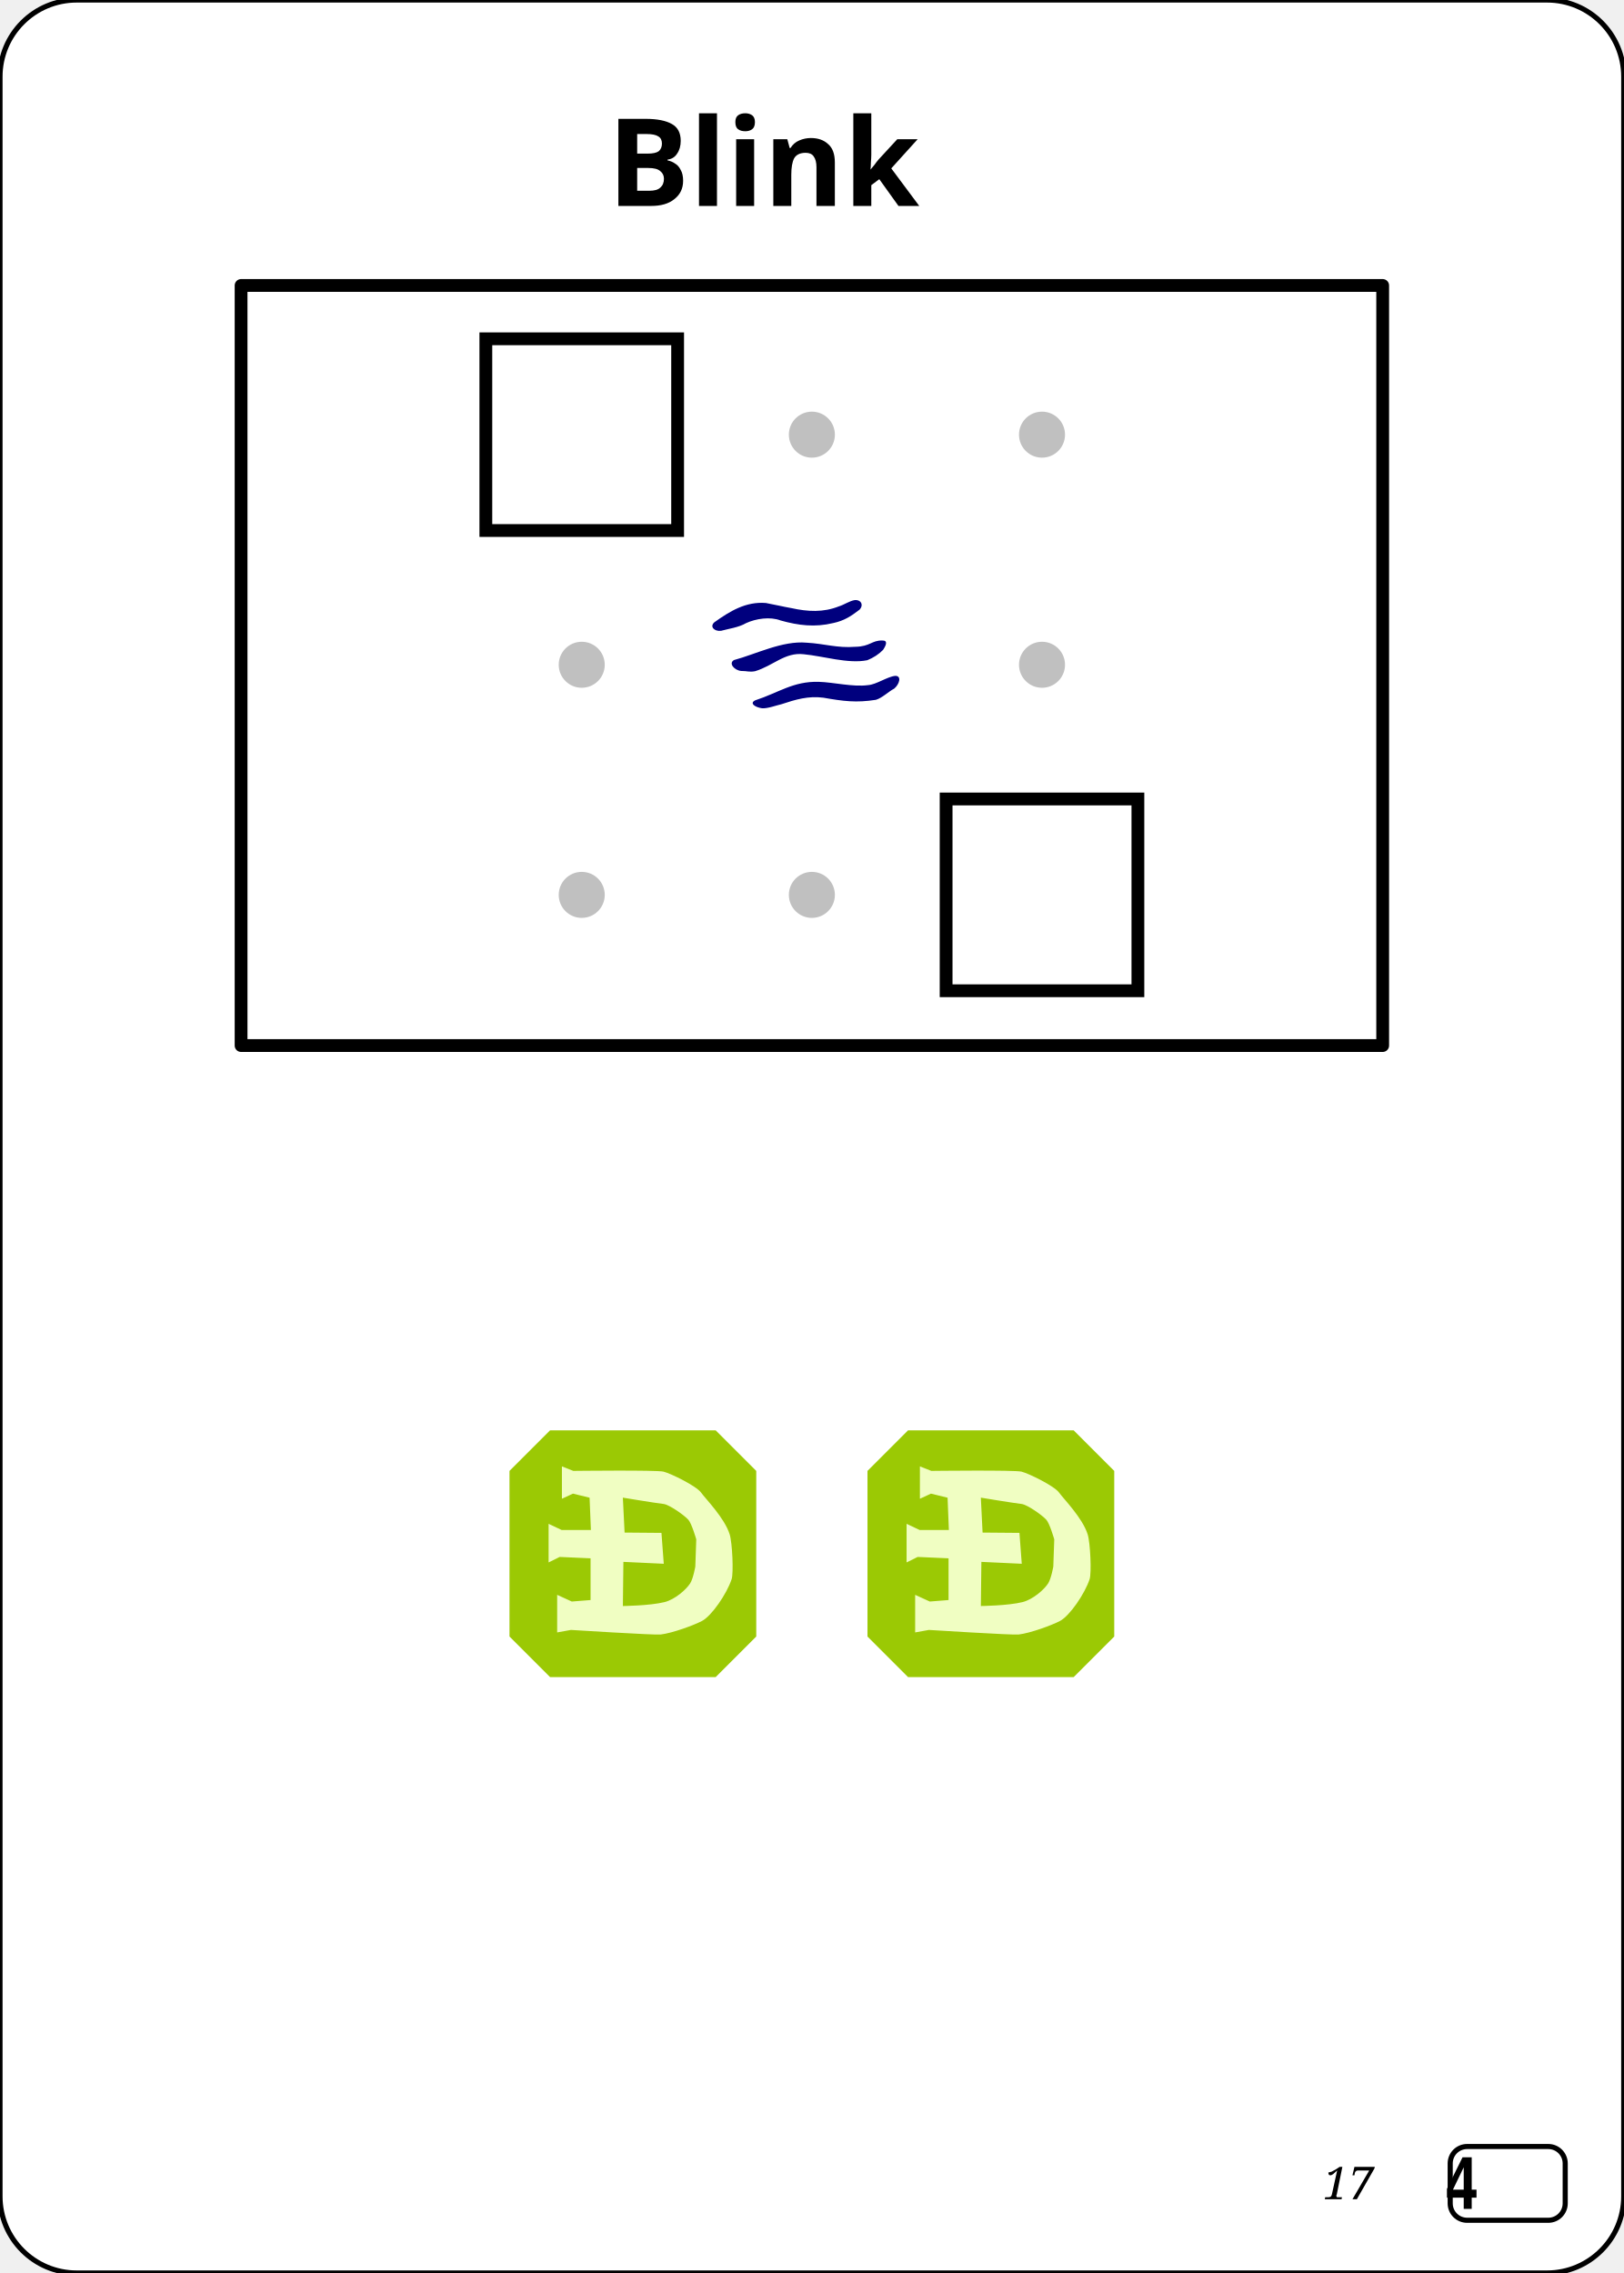
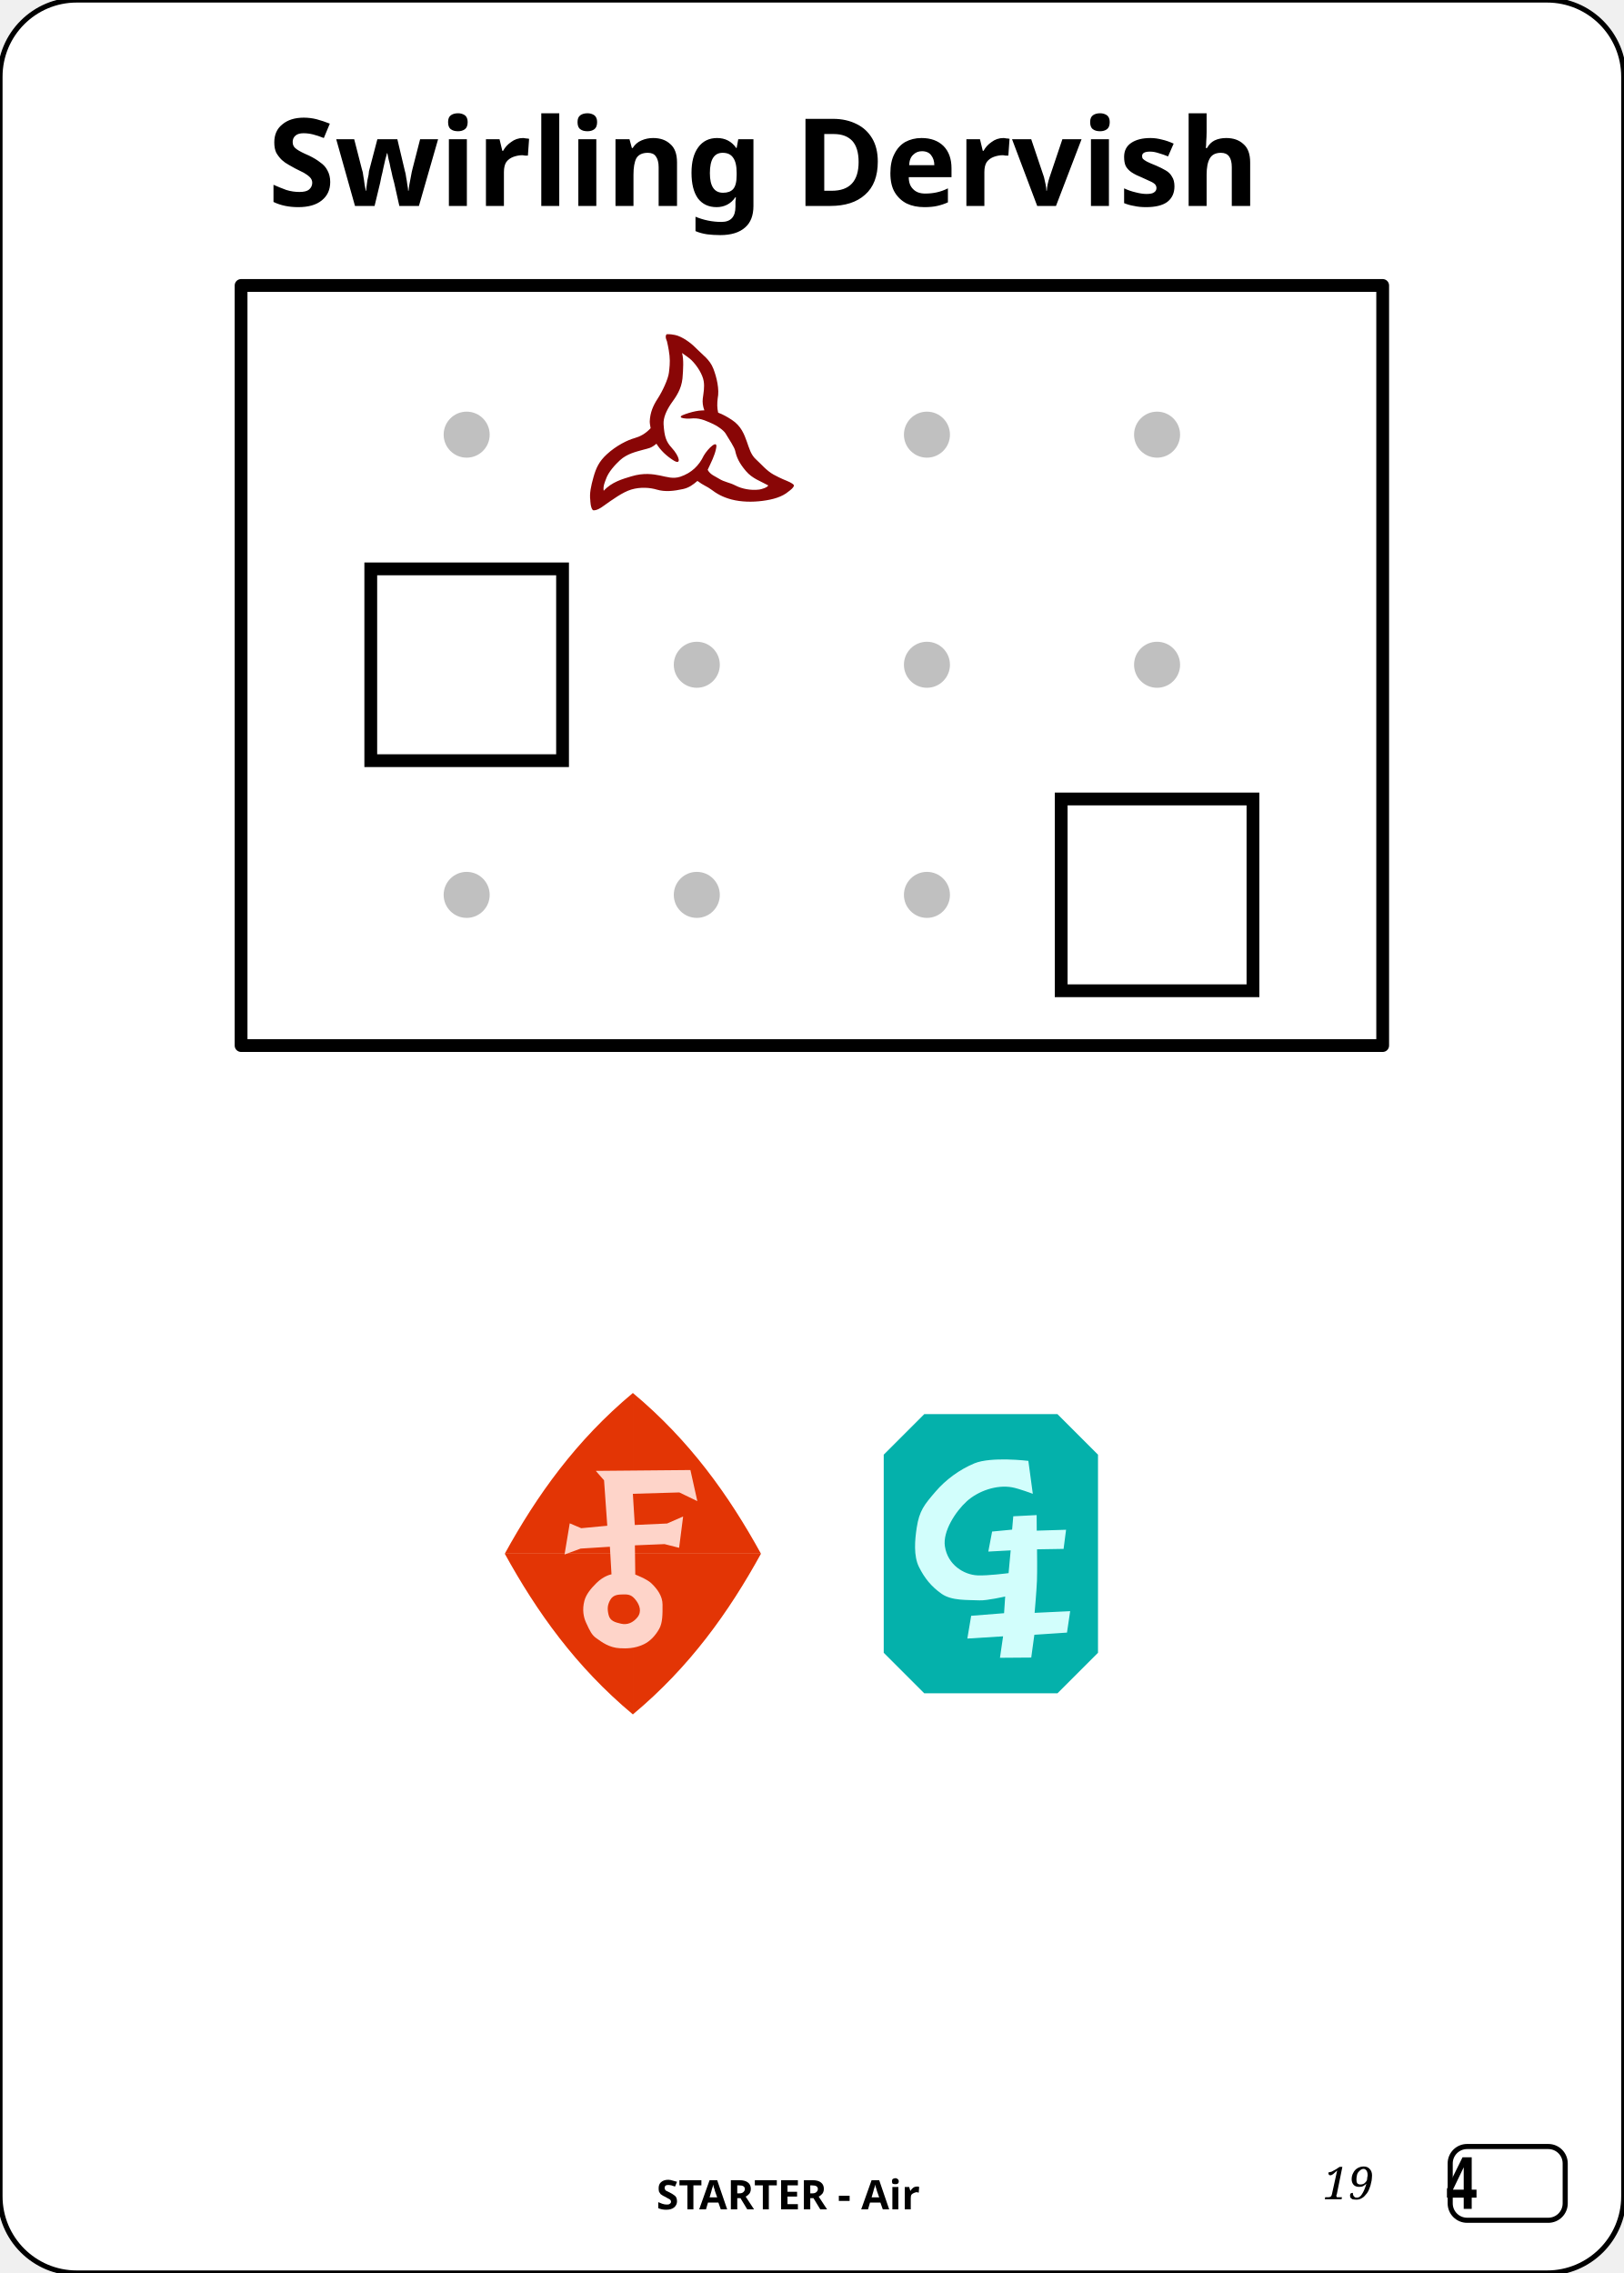
<svg xmlns="http://www.w3.org/2000/svg" xmlns:xlink="http://www.w3.org/1999/xlink" version="1.1" id="svg_root" width="63.5mm" height="88.9mm" viewBox="0 0 63.5 88.9">
  <defs />
  <g id="card00">
-     <rect id="rect1026" x="0" y="0" width="63.5" height="88.9" rx="3" ry="3" style="fill:#ffffff;stroke:none;stroke-width:0" />
+     <rect id="rect1019" x="0" y="0" width="63.5" height="88.9" rx="3" ry="3" style="fill:#ffffff;stroke:none;stroke-width:0" />
    <g id="masters" style="display:none">
      <path style="color:#000000;font-style:normal;font-variant:normal;font-weight:normal;font-stretch:normal;font-size:medium;line-height:normal;font-family:sans-serif;text-indent:0;text-align:start;text-decoration:none;text-decoration-line:none;text-decoration-style:solid;text-decoration-color:#000000;letter-spacing:normal;word-spacing:normal;text-transform:none;writing-mode:lr-tb;direction:ltr;baseline-shift:baseline;text-anchor:start;white-space:normal;clip-rule:nonzero;display:inline;overflow:visible;visibility:visible;opacity:1;isolation:auto;mix-blend-mode:normal;color-interpolation:sRGB;color-interpolation-filters:linearRGB;solid-color:#000000;solid-opacity:1;fill:#303030;fill-opacity:1;fill-rule:evenodd;stroke:none;stroke-width:0.584;stroke-linecap:round;stroke-linejoin:miter;stroke-miterlimit:4;stroke-dasharray:none;stroke-dashoffset:0;stroke-opacity:1;filter:url(#filter9446);color-rendering:auto;image-rendering:auto;shape-rendering:auto;text-rendering:auto;enable-background:accumulate" d="M 4.402,0.447 C 4.111,0.343 3.871,0.322 3.613,0.359 3.161,0.425 2.532,0.561 2.029,0.788 1.486,1.033 1.36,1.219 0.914,1.466 0.499,1.696 0.079,1.855 -0.251,2.205 c -0.165,0.174 -0.02,0.308 0.079,0.277 C 0.371,2.31 0.629,2.096 0.959,1.898 1.262,1.716 1.16,1.918 1.712,1.553 2.196,1.233 2.291,1.181 2.544,1.132 2.684,1.073 2.829,1.013 3.001,0.959 3.403,0.856 3.455,0.885 3.956,0.925 4.367,0.957 4.791,1.108 4.974,1.281 5.181,1.476 5.617,1.509 6.016,2.304 6.18,2.631 6.23,2.968 6.197,3.302 6.233,3.56 6.39,3.657 6.195,4.437 6.051,4.925 5.647,5.383 5.128,5.596 4.521,5.846 3.822,5.889 3.22,5.746 2.641,5.609 2.012,5.118 1.891,4.595 1.773,4.084 1.681,3.64 1.659,3.235 1.706,2.734 2.227,2.744 2.685,2.398 2.999,2.272 3.222,2.063 3.653,2.063 4.022,2.114 4.417,2.334 4.56,2.575 4.867,2.866 5.007,3.242 4.911,3.721 4.926,3.962 4.487,4.365 4.234,4.409 3.917,4.464 3.52,4.218 3.323,4.126 3.136,4.073 3.148,4 3.226,3.728 3.319,3.595 3.496,3.512 3.603,3.446 3.732,3.365 3.742,3.202 3.706,3.071 3.627,2.961 3.55,2.885 3.36,2.943 3.23,2.983 2.99,3.007 2.934,3.059 2.843,3.141 2.594,3.275 2.525,3.37 2.46,3.59 2.593,3.832 2.617,4.021 2.649,4.245 2.779,4.503 3.053,4.631 3.466,4.823 3.978,4.92 4.296,4.905 4.684,4.864 5.446,4.541 5.453,3.775 5.433,3.414 5.228,2.69 4.95,2.214 4.667,1.73 4.267,1.524 3.699,1.527 3.41,1.552 2.991,1.586 2.382,1.934 1.679,2.197 1.57,2.307 1.085,2.835 0.769,3.179 1.045,3.807 1.045,3.807 1.268,4.278 1.16,4.334 1.382,4.882 1.671,5.598 2.317,6.133 3.06,6.292 3.661,6.42 5.078,6.187 5.385,6.117 6.257,5.918 6.545,5.537 6.8,4.543 6.969,3.882 6.84,3.31 6.81,3.081 6.772,2.791 6.664,2.31 6.578,2.095 6.381,1.649 5.742,1.208 5.227,0.767 4.747,0.367 4.855,0.609 4.402,0.447 Z" id="element-air" />
      <path id="element-earth" style="color:#000000;font-style:normal;font-variant:normal;font-weight:normal;font-stretch:normal;font-size:medium;line-height:normal;font-family:sans-serif;text-indent:0;text-align:start;text-decoration:none;text-decoration-line:none;text-decoration-style:solid;text-decoration-color:#000000;letter-spacing:normal;word-spacing:normal;text-transform:none;writing-mode:lr-tb;direction:ltr;baseline-shift:baseline;text-anchor:start;white-space:normal;clip-rule:nonzero;display:inline;overflow:visible;visibility:visible;opacity:1;isolation:auto;mix-blend-mode:normal;color-interpolation:sRGB;color-interpolation-filters:linearRGB;solid-color:#000000;solid-opacity:1;fill:#004c00;fill-opacity:1;fill-rule:nonzero;stroke:none;stroke-width:0.584;stroke-linecap:round;stroke-linejoin:round;stroke-miterlimit:4;stroke-dasharray:none;stroke-dashoffset:0;stroke-opacity:1;color-rendering:auto;image-rendering:auto;shape-rendering:auto;text-rendering:auto;enable-background:accumulate" d="m 4.427,0.693 c -0.068,0.003 -0.132,0.027 -0.183,0.069 C 3.918,1.026 3.661,1.451 3.393,1.854 3.127,2.256 2.62,2.918 2.549,3.018 1.833,3.768 1.553,4.485 0.701,5.328 0.438,5.613 0.982,5.645 1.246,5.36 2.091,4.446 2.306,4.142 2.965,3.461 2.975,3.45 3.316,3.09 3.454,2.903 3.576,2.732 3.607,2.539 3.864,2.151 4.039,1.888 4.242,1.564 4.403,1.484 4.611,1.699 4.936,1.99 5.227,2.6 5.472,2.925 5.908,3.411 5.98,3.512 6.203,3.833 6.694,4.418 6.74,4.502 6.922,4.838 7,4.355 6.876,3.952 6.78,3.775 6.711,3.527 6.486,3.204 6.262,2.882 5.978,2.633 5.92,2.535 L 5.687,2.168 C 5.486,1.719 5.143,1.551 4.704,0.834 4.647,0.742 4.54,0.688 4.427,0.693 Z M 1.631,1.538 C 1.532,1.54 1.066,1.95 1.011,2.027 0.701,2.463 0.497,2.709 0.155,3.187 -0.069,3.501 0.347,3.572 0.571,3.259 0.832,2.894 1.435,2.252 1.626,2.189 c 0,0 0.628,0.453 0.836,0.565 C 2.813,2.944 3.217,2.746 2.864,2.56 2.911,2.585 2.559,2.323 2.418,2.151 2.219,1.919 1.873,1.623 1.631,1.538 Z m 3.59,2.352 c -0.229,0.011 -0.233,0.112 -0.113,0.295 0,0 0.457,0.774 0.616,1.258 C 5.926,5.776 6.564,5.718 6.358,5.289 6.113,4.778 5.498,4.03 5.498,4.03 5.441,3.938 5.334,3.884 5.22,3.889 Z M 4.465,4.06 C 4.299,4.062 4.165,4.217 4.168,4.373 L 4.081,5.802 C 4.075,6.183 4.663,5.887 4.657,5.506 4.617,5.197 4.739,4.539 4.465,4.06 Z M 3.438,3.87 C 3.2,4.021 2.914,4.532 2.733,5.085 2.593,5.438 3.16,5.634 3.3,5.281 3.372,4.824 3.621,4.24 3.621,4.24 3.696,4.06 3.645,3.877 3.438,3.87 Z" />
      <path style="color:#000000;font-style:normal;font-variant:normal;font-weight:normal;font-stretch:normal;font-size:medium;line-height:normal;font-family:sans-serif;text-indent:0;text-align:start;text-decoration:none;text-decoration-line:none;text-decoration-style:solid;text-decoration-color:#000000;letter-spacing:normal;word-spacing:normal;text-transform:none;writing-mode:lr-tb;direction:ltr;baseline-shift:baseline;text-anchor:start;white-space:normal;clip-rule:nonzero;display:inline;overflow:visible;visibility:visible;opacity:1;isolation:auto;mix-blend-mode:normal;color-interpolation:sRGB;color-interpolation-filters:linearRGB;solid-color:#000000;solid-opacity:1;fill:#860000;fill-opacity:0.975;fill-rule:evenodd;stroke:none;stroke-width:0.584;stroke-linecap:round;stroke-linejoin:miter;stroke-miterlimit:4;stroke-dasharray:none;stroke-dashoffset:0;stroke-opacity:1;filter:url(#filter9446);color-rendering:auto;image-rendering:auto;shape-rendering:auto;text-rendering:auto;enable-background:accumulate" d="m 2.571,-0.179 c -0.086,0.087 0.01,0.269 0.01,0.269 0,0 0.074,0.298 0.102,0.57 0.028,0.273 -0.005,0.5 -0.023,0.661 -0.029,0.259 -0.262,0.749 -0.441,1.021 -0.179,0.273 -0.295,0.549 -0.309,0.887 -0.003,0.069 0.023,0.202 0.034,0.268 -0.202,0.221 -0.421,0.33 -0.628,0.388 -0.278,0.078 -0.712,0.29 -1.087,0.635 -0.299,0.276 -0.418,0.531 -0.518,0.886 -0.1,0.355 -0.163,0.647 -0.126,0.907 0,0 0.004,0.305 0.105,0.393 0.137,0.027 0.343,-0.12 0.343,-0.12 0.426,-0.302 0.817,-0.587 1.151,-0.688 0.364,-0.111 0.748,-0.075 0.998,3.781e-4 0.327,0.099 0.682,0.055 1.025,-0.02 0.236,-0.051 0.395,-0.169 0.568,-0.319 0.232,0.177 0.373,0.211 0.538,0.336 0.203,0.154 0.438,0.297 0.798,0.391 0.377,0.098 0.808,0.106 1.208,0.054 0.4,-0.052 0.766,-0.15 1.026,-0.373 0,0 0.223,-0.155 0.202,-0.243 -0.05,-0.08 -0.272,-0.166 -0.272,-0.166 0,0 -0.246,-0.095 -0.523,-0.247 C 6.476,5.16 6.262,4.893 6.077,4.729 5.857,4.535 5.799,4.275 5.703,4.011 5.607,3.748 5.488,3.411 5.119,3.171 4.942,3.055 4.77,2.957 4.585,2.89 4.541,2.702 4.544,2.526 4.567,2.333 4.64,1.98 4.529,1.506 4.396,1.167 4.257,0.808 3.968,0.623 3.781,0.427 3.581,0.219 3.302,-0.008 3.019,-0.113 c 0,0 -0.175,-0.073 -0.448,-0.066 z m 0.601,0.735 c 0.067,0.052 0.27,0.181 0.371,0.281 0.236,0.234 0.434,0.568 0.476,0.817 0.04,0.242 -0.007,0.456 -0.035,0.683 -0.018,0.146 0.002,0.308 0.062,0.462 -0.048,0.003 -0.167,0.006 -0.217,0.014 -0.165,0.022 -0.339,0.067 -0.526,0.133 -0.388,0.127 -0.089,0.205 0.304,0.167 0.306,-0.016 0.594,0.137 0.783,0.221 0.155,0.069 0.407,0.242 0.484,0.368 0.149,0.245 0.348,0.544 0.377,0.678 0.052,0.242 0.148,0.475 0.423,0.797 0.248,0.291 0.565,0.389 0.869,0.558 C 6.517,5.818 6.271,5.886 6.194,5.897 5.866,5.94 5.513,5.868 5.273,5.744 5.012,5.61 4.836,5.61 4.616,5.471 4.472,5.38 4.276,5.316 4.175,5.126 4.308,4.835 4.452,4.57 4.505,4.286 4.589,3.906 4.193,4.28 4.022,4.57 3.841,4.954 3.547,5.248 3.105,5.395 2.819,5.49 2.574,5.401 2.308,5.347 2.042,5.294 1.671,5.234 1.189,5.381 0.858,5.482 0.423,5.598 0.109,5.945 0.074,5.765 0.166,5.582 0.195,5.495 0.29,5.208 0.564,4.918 0.745,4.751 1.021,4.497 1.365,4.421 1.651,4.341 1.862,4.282 1.952,4.287 2.172,4.105 2.333,4.365 2.56,4.579 2.83,4.752 3.162,4.966 3.084,4.606 2.765,4.259 2.556,4.032 2.481,3.834 2.451,3.341 2.436,3.089 2.561,2.814 2.733,2.553 2.955,2.245 3.143,1.974 3.19,1.551 3.218,1.217 3.244,0.786 3.172,0.556 Z" id="element-fire" />
      <path id="element-water" style="color:#000000;font-style:normal;font-variant:normal;font-weight:normal;font-stretch:normal;font-size:medium;line-height:normal;font-family:sans-serif;text-indent:0;text-align:start;text-decoration:none;text-decoration-line:none;text-decoration-style:solid;text-decoration-color:#000000;letter-spacing:normal;word-spacing:normal;text-transform:none;writing-mode:lr-tb;direction:ltr;baseline-shift:baseline;text-anchor:start;white-space:normal;clip-rule:nonzero;display:inline;overflow:visible;visibility:visible;opacity:1;isolation:auto;mix-blend-mode:normal;color-interpolation:sRGB;color-interpolation-filters:linearRGB;solid-color:#000000;solid-opacity:1;fill:#00007e;fill-opacity:1;fill-rule:evenodd;stroke:none;stroke-width:0.584;stroke-linecap:round;stroke-linejoin:miter;stroke-miterlimit:4;stroke-dasharray:none;stroke-dashoffset:0;stroke-opacity:1;color-rendering:auto;image-rendering:auto;shape-rendering:auto;text-rendering:auto;enable-background:accumulate" d="M 7.007,4.184 C 6.697,4.216 6.261,4.529 5.944,4.546 5.354,4.626 4.606,4.434 4.015,4.417 3.015,4.392 2.458,4.839 1.531,5.142 1.296,5.258 1.538,5.416 1.8,5.451 2.015,5.469 2.359,5.338 2.563,5.292 3.117,5.108 3.607,4.962 4.199,5.038 4.981,5.175 5.485,5.242 6.252,5.121 6.502,5.049 6.742,4.801 6.968,4.684 7.171,4.518 7.277,4.176 7.007,4.184 Z M 6.506,2.801 C 6.086,2.791 6.034,3.038 5.447,3.047 4.73,3.103 4.254,2.925 3.541,2.886 2.598,2.801 1.565,3.334 0.705,3.565 0.478,3.694 0.722,3.97 0.986,3.992 1.222,3.991 1.299,4.044 1.528,4.002 2.239,3.789 2.695,3.252 3.431,3.338 4.173,3.406 5.174,3.724 5.917,3.572 6.153,3.478 6.366,3.341 6.534,3.168 6.654,2.987 6.734,2.795 6.506,2.801 Z M 5.427,1.22 C 5.224,1.251 5.001,1.409 4.805,1.466 4.201,1.707 3.589,1.676 2.95,1.534 2.665,1.486 2.234,1.384 1.951,1.334 1.165,1.27 0.54,1.658 -0.063,2.088 -0.256,2.258 -0.066,2.453 0.197,2.422 0.502,2.338 0.878,2.295 1.178,2.121 1.557,1.946 2.114,1.859 2.526,2.017 3.227,2.213 3.866,2.292 4.587,2.118 5.009,2.028 5.277,1.855 5.614,1.595 5.782,1.418 5.68,1.201 5.427,1.22 Z" />
      <g id="a-master" style="display:inline">
-         <path style="display:inline;fill:#d20909;fill-opacity:1;fill-rule:evenodd;stroke-width:0.265" id="path32-4" d="m -292.057,84.746 -16.205,9.356 -16.205,-9.356 0,-18.712 16.205,-9.356 16.205,9.356 z" transform="matrix(0,0.3175,-0.3175,0,55.68632,158.6405)" />
-         <path id="path12743x" style="fill:#fdc7c7;fill-opacity:1;stroke:none;stroke-width:1.578;stroke-linecap:round;stroke-linejoin:round;stroke-dasharray:none;stroke-dashoffset:0;stroke-opacity:0.791" d="m 28.474,57.348 -0.113,1.067 0.694,-0.114 1.561,0.035 -1.893,4.856 -0.405,0.518 1.52,0.137 0.112,-0.438 0.477,-0.953 2.523,-0.031 0.441,0.838 -0.069,0.508 1.852,-0.067 -0.292,-0.455 -1.887,-4.908 1.353,0.069 0.607,0.237 0.322,-1.393 -0.659,0.15 -5.519,-0.032 z m 3.315,1.576 0.89,2.337 -1.835,0.015 z" />
-       </g>
-       <g id="b-master" style="display:inline">
-         <path style="fill:#d56d04;fill-opacity:1;fill-rule:evenodd;stroke-width:0.265" id="path32" d="m -257.211,10.785 -15.804,-6.546 -6.546,-15.804 6.546,-15.804 15.804,-6.546 15.804,6.546 6.546,15.804 -6.546,15.804 z" transform="matrix(0.2471374,-0.1023677,0.1023677,0.2471374,96.50025,37.29569)" />
-         <path id="path12959x" style="fill:#fee3c8;fill-opacity:1;stroke:none;stroke-width:1.616;stroke-linecap:round;stroke-linejoin:round;stroke-dasharray:none;stroke-dashoffset:0;stroke-opacity:0.791" d="m 29.953,57.459 0.354,0.691 0.066,1.993 -1.024,-0.066 0.087,-0.773 -1,-0.176 0.077,0.988 -0.809,-0.265 v 1.232 l 0.848,-0.051 -0.277,0.924 0.999,0.103 -0.048,-1.027 1.081,0.208 -0.018,1.917 -0.338,0.823 c 0,0 3.299,0.013 3.806,-0.051 0.358,-0.097 0.963,-0.666 1.142,-1.181 0.09,-0.29 -0.112,-0.793 -0.19,-1.13 -0.073,-0.314 -0.302,-0.712 -0.571,-0.873 0.328,-0.258 0.464,-0.89 0.523,-1.438 0,-0.225 -0.249,-0.808 -0.428,-1.13 -0.239,-0.193 -0.718,-0.552 -1.047,-0.616 z m 2.849,1.3 c 0.192,0.104 0.505,0.483 0.505,0.795 0,0.297 -0.361,0.502 -0.595,0.576 -0.192,0.03 -1.221,-0.113 -1.221,-0.113 l 0.009,-1.394 c 0,0 1.068,0.032 1.301,0.136 z m 0.109,2.57 c 0.209,0.161 0.486,0.48 0.486,0.77 0,0.322 -0.297,0.701 -0.446,0.701 -0.358,0.193 -1.355,0.116 -1.355,0.116 l -0.048,-1.653 c 0,0 1.064,0.034 1.363,0.066 z" />
+         <path style="display:inline;fill:#08e0b8;fill-opacity:1;fill-rule:evenodd;stroke-width:0.265" id="path32-4" d="m -292.057,84.746 -16.205,9.356 -16.205,-9.356 0,-18.712 16.205,-9.356 16.205,9.356 z" transform="matrix(0,0.3175,-0.3175,0,55.68632,158.6405)" />
+         <path id="path12743x" style="fill:#d1fdf5;fill-opacity:1;stroke:none;stroke-width:1.578;stroke-linecap:round;stroke-linejoin:round;stroke-dasharray:none;stroke-dashoffset:0;stroke-opacity:0.791" d="m 28.474,57.348 -0.113,1.067 0.694,-0.114 1.561,0.035 -1.893,4.856 -0.405,0.518 1.52,0.137 0.112,-0.438 0.477,-0.953 2.523,-0.031 0.441,0.838 -0.069,0.508 1.852,-0.067 -0.292,-0.455 -1.887,-4.908 1.353,0.069 0.607,0.237 0.322,-1.393 -0.659,0.15 -5.519,-0.032 z m 3.315,1.576 0.89,2.337 -1.835,0.015 z" />
      </g>
      <g id="c-master" style="display:inline">
        <circle style="fill:#c9bb04;fill-opacity:1;stroke:none;stroke-width:0.3;stroke-dasharray:0.3, 0.3" id="path33" cx="31.75" cy="60.768" r="5.473" />
        <path id="path12967x" style="fill:#fef9b7;fill-opacity:1;stroke:none;stroke-width:1.555;stroke-linecap:round;stroke-linejoin:round;stroke-dasharray:none;stroke-dashoffset:0;stroke-opacity:0.791" d="m 32.627,57.05 c -0.384,-0.036 -1.079,-0.036 -1.391,0.087 -0.28,0.111 -1.134,0.528 -1.377,0.713 -0.28,0.213 -0.791,0.808 -0.892,1.006 -0.243,0.477 -0.53,1.486 -0.56,1.898 -0.039,0.536 0.356,1.77 0.581,1.96 0.312,0.264 1.397,0.969 1.742,1.016 0.452,0.062 2.049,0.121 2.793,-0.133 0.259,-0.089 1.088,-1.065 1.088,-1.065 0,0 -1.702,0.336 -2.255,0.295 -0.37,-0.028 -1.189,-0.205 -1.409,-0.3 -0.384,-0.166 -0.885,-0.802 -0.932,-1.257 -0.049,-0.48 -0.122,-1.401 0.053,-1.691 0.227,-0.376 0.806,-1.196 1.291,-1.377 0.275,-0.103 1.207,-0.473 2.067,-0.624 0.433,-0.076 0.789,-0.38 0.789,-0.38 z m 0.54,1.569 -1.65,2.492 3.222,0.178 z m -0.075,1.355 0.445,0.601 -0.835,-0.037 z" />
      </g>
-       <g id="d-master" style="display:inline">
-         <path id="rect33" style="fill:#9bc904;fill-opacity:1;stroke:none;stroke-width:0.3;stroke-dasharray:0.3, 0.3" d="m 28.511,55.943 -1.586,1.586 v 6.478 l 1.586,1.586 h 6.478 l 1.586,-1.586 v -6.478 l -1.586,-1.586 z" />
-         <path id="path13132x" style="fill:#f0fec2;fill-opacity:1;stroke:none;stroke-width:1.6;stroke-linecap:round;stroke-linejoin:round;stroke-dasharray:none;stroke-dashoffset:0;stroke-opacity:0.791" d="m 28.975,57.352 v 1.266 l 0.433,-0.2 0.649,0.159 0.051,1.263 h -1.144 l -0.51,-0.242 v 1.511 l 0.433,-0.215 1.208,0.054 v 1.632 l -0.734,0.058 -0.572,-0.262 v 1.47 l 0.538,-0.097 c 0,0 3.279,0.206 3.508,0.179 0.465,-0.055 1.304,-0.364 1.62,-0.531 0.377,-0.2 0.966,-1.056 1.157,-1.633 0.079,-0.237 0.029,-1.419 -0.077,-1.756 -0.202,-0.641 -0.937,-1.38 -1.119,-1.633 -0.184,-0.256 -1.176,-0.743 -1.466,-0.817 -0.267,-0.068 -3.529,-0.029 -3.529,-0.029 z m 5.217,3.918 c 0,0 -0.081,0.466 -0.2,0.655 -0.151,0.241 -0.594,0.633 -1.003,0.735 -0.572,0.143 -1.63,0.153 -1.63,0.153 l 0.02,-1.726 1.579,0.074 -0.09,-1.208 -1.442,-0.012 -0.068,-1.366 c 0,0 1.265,0.21 1.592,0.247 0.211,0.024 0.772,0.409 0.964,0.612 0.135,0.142 0.315,0.772 0.315,0.772" />
-       </g>
      <g id="e-master" style="display:inline">
        <ellipse style="fill:#14c604;fill-opacity:1;stroke:none;stroke-width:0.3;stroke-dasharray:0.3, 0.3" id="path43" cx="31.75" cy="60.768" rx="4.534" ry="5.632" />
        <path style="fill:#c9fec5;fill-opacity:1;stroke:none;stroke-width:1.695;stroke-linecap:round;stroke-linejoin:round;stroke-dasharray:none;stroke-dashoffset:0;stroke-opacity:0.791" d="m 30.224,57.492 3.729,-0.037 0.486,1.553 -0.807,-0.364 -1.841,-0.056 0.098,1.418 1.416,-0.018 0.517,-0.182 0.397,1.63 -0.725,-0.172 -1.694,-0.033 0.046,1.629 1.734,-0.036 0.971,-0.341 -0.598,1.405 -3.579,0.097 0.268,-0.51 -0.167,-2.259 -1.297,0.085 -0.61,0.184 0.224,-1.553 0.573,0.214 1.145,-0.1 -0.017,-1.978 z" id="path12741x" />
      </g>
-       <g id="f-master">
+       <g id="f-master" style="display:inline">
        <use x="0" y="0" xlink:href="#g41" id="use41" transform="matrix(1.2,0,0,1.2,102.0932,-15.02783)" style="display:inline" />
-         <path id="path12748x" style="fill:#c5fee9;fill-opacity:1;stroke:none;stroke-width:1.499;stroke-linecap:round;stroke-linejoin:round;stroke-dasharray:none;stroke-dashoffset:0;stroke-opacity:0.791" d="m 34,57.495 -3.7,0.033 0.323,0.369 0.126,1.777 -1.019,0.096 -0.449,-0.191 -0.203,1.219 0.63,-0.231 1.143,-0.072 0.063,1.079 c 0,0 -0.289,0.046 -0.586,0.338 -0.23,0.227 -0.408,0.45 -0.473,0.694 -0.095,0.356 -0.03,0.651 0.062,0.853 0.152,0.334 0.229,0.488 0.396,0.607 0.229,0.164 0.507,0.375 0.923,0.398 0.255,0.014 0.589,0.016 0.942,-0.154 0.243,-0.117 0.451,-0.334 0.602,-0.604 0.132,-0.237 0.133,-0.561 0.13,-0.952 -0.002,-0.328 -0.201,-0.606 -0.445,-0.837 -0.17,-0.161 -0.621,-0.334 -0.621,-0.334 l -0.015,-1.143 1.159,-0.048 0.57,0.145 0.157,-1.225 -0.626,0.274 -1.264,0.058 -0.076,-1.22 1.818,-0.053 0.704,0.341 z m -2.123,5.103 c 0.133,0.176 0.231,0.435 0.05,0.658 -0.172,0.211 -0.394,0.306 -0.64,0.249 -0.237,-0.054 -0.431,-0.109 -0.487,-0.345 -0.054,-0.227 -0.049,-0.383 0.066,-0.587 0.122,-0.215 0.338,-0.208 0.515,-0.213 0.228,-0.007 0.343,0.035 0.496,0.238 z" />
+         <path id="path12748x" style="fill:#fed4c9;fill-opacity:1;stroke:none;stroke-width:1.499;stroke-linecap:round;stroke-linejoin:round;stroke-dasharray:none;stroke-dashoffset:0;stroke-opacity:0.791" d="m 34,57.495 -3.7,0.033 0.323,0.369 0.126,1.777 -1.019,0.096 -0.449,-0.191 -0.203,1.219 0.63,-0.231 1.143,-0.072 0.063,1.079 c 0,0 -0.289,0.046 -0.586,0.338 -0.23,0.227 -0.408,0.45 -0.473,0.694 -0.095,0.356 -0.03,0.651 0.062,0.853 0.152,0.334 0.229,0.488 0.396,0.607 0.229,0.164 0.507,0.375 0.923,0.398 0.255,0.014 0.589,0.016 0.942,-0.154 0.243,-0.117 0.451,-0.334 0.602,-0.604 0.132,-0.237 0.133,-0.561 0.13,-0.952 -0.002,-0.328 -0.201,-0.606 -0.445,-0.837 -0.17,-0.161 -0.621,-0.334 -0.621,-0.334 l -0.015,-1.143 1.159,-0.048 0.57,0.145 0.157,-1.225 -0.626,0.274 -1.264,0.058 -0.076,-1.22 1.818,-0.053 0.704,0.341 z m -2.123,5.103 c 0.133,0.176 0.231,0.435 0.05,0.658 -0.172,0.211 -0.394,0.306 -0.64,0.249 -0.237,-0.054 -0.431,-0.109 -0.487,-0.345 -0.054,-0.227 -0.049,-0.383 0.066,-0.587 0.122,-0.215 0.338,-0.208 0.515,-0.213 0.228,-0.007 0.343,0.035 0.496,0.238 z" />
      </g>
-       <g id="g-master">
+       <g id="g-master" style="display:inline">
        <path id="rect33-87" style="display:inline;fill:#04b1ab;fill-opacity:1;stroke:none;stroke-width:0.3;stroke-dasharray:0.3, 0.3" d="m 29.146,55.308 -1.586,1.586 v 7.748 l 1.586,1.586 h 5.208 l 1.586,-1.586 v -7.748 l -1.586,-1.586 z" />
        <path style="fill:#d2fefc;fill-opacity:1;stroke:none;stroke-width:1.555;stroke-linecap:round;stroke-linejoin:round;stroke-dasharray:none;stroke-dashoffset:0;stroke-opacity:0.791" d="m 33.39,58.422 -0.174,-1.285 c 0,0 -1.454,-0.18 -2.118,0.1 -0.577,0.243 -1.11,0.632 -1.517,1.108 -0.435,0.507 -0.628,0.74 -0.73,1.4 -0.074,0.485 -0.13,1.107 0.089,1.545 0.219,0.439 0.485,0.766 0.887,1.048 0.394,0.275 0.999,0.232 1.478,0.254 0.288,0.014 1.005,-0.151 1.005,-0.151 l -0.043,0.653 -1.287,0.102 -0.15,0.89 1.398,-0.087 -0.122,0.839 1.223,-0.009 0.122,-0.893 1.276,-0.083 0.124,-0.838 -1.39,0.066 c 0,0 0.073,-0.825 0.091,-1.247 0.016,-0.376 0.003,-1.238 0.003,-1.238 l 1.039,-0.017 0.097,-0.748 -1.147,0.035 -0.004,-0.609 -0.914,0.047 -0.045,0.522 -0.782,0.075 -0.149,0.783 0.875,-0.047 -0.082,0.89 c 0,0 -0.82,0.108 -1.219,0.088 -0.523,-0.026 -1.162,-0.404 -1.272,-1.138 -0.088,-0.584 0.416,-1.359 0.853,-1.757 0.448,-0.408 1.172,-0.66 1.776,-0.549 0.267,0.049 0.811,0.254 0.811,0.254 z" id="path12894x" />
      </g>
-       <g id="h-master">
-         <ellipse style="display:inline;fill:#0499d5;fill-opacity:1;stroke:none;stroke-width:0.3;stroke-dasharray:0.3, 0.3" id="path43-5" cx="31.75" cy="60.768" rx="4.944" ry="5.632" />
-         <path id="path12980x" style="fill:#cbeffe;fill-opacity:1;stroke:none;stroke-width:1.555;stroke-linecap:round;stroke-linejoin:round;stroke-dasharray:none;stroke-dashoffset:0;stroke-opacity:0.791" d="m 30.798,56.863 -1.492,0.045 0.179,0.284 -0.029,0.548 -1.245,0.203 -0.225,0.74 1.429,-0.23 -0.056,4.336 -0.205,0.402 1.588,0.073 -0.188,-0.489 0.034,-2.097 c 0,0 0.437,-0.331 0.741,-0.423 0.342,-0.104 0.807,-0.122 1.072,0.132 0.259,0.249 0.414,0.776 0.31,1.29 -0.057,0.282 -0.254,0.999 -0.028,1.631 0.131,0.366 0.527,0.724 0.954,0.898 0.358,0.145 0.757,0.034 1.281,-0.171 -0.342,-0.091 -0.6,-0.262 -0.811,-0.438 -0.546,-0.453 -0.432,-1.057 -0.274,-1.938 0.1,-0.555 0.057,-1.284 -0.19,-1.663 -0.388,-0.596 -1.173,-1.001 -1.625,-1.031 -0.424,-0.028 -1.333,0.423 -1.333,0.423 l 0.053,-1.14 1.236,-0.191 0.139,-0.77 -1.445,0.215 -0.017,-0.377 z" />
+       <g id="w-master" style="display:inline">
+         <path id="path42" style="fill:#2000c1;fill-opacity:1;fill-rule:evenodd;stroke-width:0.133" d="m 26.762,55.648 -0.824,1.428 5.096,8.825 h 1.648 l 5.096,-8.825 -0.825,-1.428 z" />
+         <path style="fill:#d3cbff;fill-opacity:1;stroke:none;stroke-width:1.585;stroke-linecap:round;stroke-linejoin:round;stroke-dasharray:none;stroke-dashoffset:0;stroke-opacity:0.791" d="m 27.805,57.038 0.354,0.4 3.134,6.028 1.555,-0.019 2.264,-5.759 0.386,-0.655 -1.735,-0.051 0.084,0.493 -1.732,4.453 -0.659,-1.121 1.002,-3.275 0.465,-0.494 -1.906,0.039 0.082,0.43 -0.485,2.201 -1.082,-2.227 0.055,-0.433 z" id="path12957x" />
      </g>
-       <g id="m-master">
-         <path style="fill:#0455e1;fill-opacity:1;fill-rule:evenodd;stroke-width:0.265" id="path35" d="m -181.664,39.376 15.102,7.273 3.73,16.341 -10.451,13.105 -16.762,0 -10.451,-13.105 3.73,-16.341 z" transform="matrix(-0.3045371,0,0,-0.3045371,-23.57347,78.42681)" />
-         <path style="fill:#d7e5fe;fill-opacity:1;stroke:none;stroke-width:1.473;stroke-linecap:round;stroke-linejoin:round;stroke-dasharray:none;stroke-dashoffset:0;stroke-opacity:0.791" d="m 27.636,63.401 0.246,-0.492 1.415,-5.446 -0.056,-0.395 1.244,0.088 1.14,2.761 1.237,-2.918 1.458,0.044 -0.088,0.48 1.403,5.318 0.303,0.558 -1.579,0.024 0.033,-0.502 -1.219,-3.544 -0.96,1.87 0.969,1.794 0.336,0.396 h -1.396 l 0.021,-0.328 -0.578,-0.862 -0.463,0.813 0.004,0.395 h -1.236 l 0.234,-0.308 0.794,-1.928 -0.904,-1.747 -1.127,3.519 0.049,0.461 z" id="path12898x" />
-       </g>
-       <g id="r-master">
-         <path style="fill:#2000c1;fill-opacity:1;fill-rule:evenodd;stroke-width:0.265" id="path36" d="m -148.953,83.866 19.216,13.961 -7.34,22.59 -23.752,0 -7.34,-22.59 z" transform="matrix(0.297382,0,0,0.297382,76.04608,29.87525)" />
-         <path id="path12900x" style="fill:#dad2ff;fill-opacity:1;stroke:none;stroke-width:1.598;stroke-linecap:round;stroke-linejoin:round;stroke-dasharray:none;stroke-dashoffset:0;stroke-opacity:0.791" d="m 29.174,57.643 0.427,0.608 -0.09,1.102 -1.32,0.164 -0.254,1.039 1.594,-0.104 0.04,2.961 -0.211,0.602 1.681,0.03 -0.171,-0.63 0.038,-1.341 1.506,0.103 0.489,1.446 -0.106,0.513 1.705,-0.067 -0.555,-0.689 -0.451,-1.432 c 0,0 0.442,-0.523 0.67,-0.85 0.139,-0.198 0.201,-0.722 0.216,-1.011 l 0.995,-0.098 0.319,-1.055 -1.453,0.096 C 34.045,58.547 33.279,57.864 32.899,57.751 32.574,57.654 29.174,57.643 29.174,57.643 Z m 3.32,1.105 c 0.181,0.033 0.332,0.262 0.332,0.374 l -1.827,0.121 -0.067,-0.453 c 0,0 1.202,-0.106 1.562,-0.041 z m 0.662,1.41 c 0,0 -6.24e-4,0.358 -0.218,0.541 -0.169,0.142 -0.474,0.338 -0.671,0.352 -0.259,0.018 -1.269,8.21e-4 -1.269,8.21e-4 l -0.004,-0.844 z" />
-       </g>
-       <g id="w-master">
-         <path id="path42" style="fill:#9100e0;fill-opacity:1;fill-rule:evenodd;stroke-width:0.133" d="m 26.762,55.648 -0.824,1.428 5.096,8.825 h 1.648 l 5.096,-8.825 -0.825,-1.428 z" />
-         <path style="fill:#eeceff;fill-opacity:1;stroke:none;stroke-width:1.585;stroke-linecap:round;stroke-linejoin:round;stroke-dasharray:none;stroke-dashoffset:0;stroke-opacity:0.791" d="m 27.805,57.038 0.354,0.4 3.134,6.028 1.555,-0.019 2.264,-5.759 0.386,-0.655 -1.735,-0.051 0.084,0.493 -1.732,4.453 -0.659,-1.121 1.002,-3.275 0.465,-0.494 -1.906,0.039 0.082,0.43 -0.485,2.201 -1.082,-2.227 0.055,-0.433 z" id="path12957x" />
-       </g>
-       <g id="y-master">
+       <g id="y-master" style="display:inline">
        <path style="display:inline;fill:#b500a6;fill-opacity:1;fill-rule:evenodd;stroke-width:0.265" id="path36-4" d="m -148.953,83.866 19.216,13.961 -7.34,22.59 -23.752,0 -7.34,-22.59 z" transform="matrix(-0.2922684,0,0,-0.2922684,-11.78439,90.76079)" />
        <path style="fill:#ffc8fa;fill-opacity:1;stroke:none;stroke-width:1.599;stroke-linecap:round;stroke-linejoin:round;stroke-dasharray:none;stroke-dashoffset:0;stroke-opacity:0.791" d="m 28.446,57.406 1.484,0.016 1.392,1.76 -0.105,-1.283 -0.29,-0.553 1.721,0.053 -0.338,0.605 -0.007,1.218 1.531,-1.11 -0.349,-0.511 1.871,-0.132 -0.624,1.977 -0.318,-0.479 -2.079,1.743 -0.008,2.395 0.216,0.648 -1.554,-0.045 0.234,-0.776 -0.006,-2.12 -2.239,-2.907 z" id="path12896x" />
-       </g>
-       <g id="z-master">
-         <path id="rect33-8" style="display:inline;fill:#c60049;fill-opacity:1;stroke:none;stroke-width:0.3;stroke-dasharray:0.3, 0.3" d="m 28.511,55.943 -1.586,1.586 v 6.478 l 1.586,1.586 h 6.478 l 1.586,-1.586 v -6.478 l -1.586,-1.586 z" />
-         <path id="path12975x" style="fill:#ffe1ec;fill-opacity:1;stroke:none;stroke-width:1.64;stroke-linecap:round;stroke-linejoin:round;stroke-dasharray:none;stroke-dashoffset:0;stroke-opacity:0.791" d="m 28.356,57.27 -0.135,1.822 0.84,-0.509 2.465,-0.091 -3.093,5.345 c 0,0 1.41,-0.061 1.88,-0.099 0.328,-0.027 1.47,0.525 1.47,0.525 l -0.623,0.692 0.923,0.086 0.5,-0.543 0.758,0.108 c 0.572,0.082 1.549,-0.393 1.864,-0.666 0.204,-0.177 0.539,-1.416 0.539,-1.416 0,0 -0.758,0.651 -1.018,0.839 -0.184,0.133 -0.528,0.184 -0.778,0.224 -0.153,0.024 -0.711,-0.13 -0.711,-0.13 l 0.797,-1.16 -0.803,0.036 -0.696,0.815 c 0,0 -0.88,-0.731 -1.794,-0.688 l 2.955,-5.076 z" />
      </g>
      <g id="sym-master-extra">
        <g id="g41" style="display:inline" transform="translate(15.55363,13.71286)">
          <use x="0" y="0" xlink:href="#rect35-7" id="use38" transform="matrix(-1,0,0,1,-148.346,2.0666667e-7)" />
          <use x="0" y="0" xlink:href="#rect35-7" id="use39" transform="rotate(180,-74.17299,49.44995)" />
-           <path id="rect35-7" style="display:inline;fill:#04b977;fill-opacity:1;stroke-width:0.223;stroke-dasharray:0.223, 0.223" d="m -74.173,44.212 v 5.237 h 4.174 c -1.042,-1.895 -2.319,-3.69 -4.174,-5.237 z" />
+           <path id="rect35-7" style="display:inline;fill:#e33505;fill-opacity:1;stroke-width:0.223;stroke-dasharray:0.223, 0.223" d="m -74.173,44.212 v 5.237 h 4.174 c -1.042,-1.895 -2.319,-3.69 -4.174,-5.237 z" />
          <use x="0" y="0" xlink:href="#rect35-7" id="use40" transform="matrix(1,0,0,-1,-3e-8,98.89991)" />
        </g>
      </g>
    </g>
-     <rect id="card-border" x="0" y="0" width="63.5" height="88.9" rx="3" ry="3" style="fill:none;stroke:#000000;stroke-width:0.2;stroke-miterlimit:4;stroke-dasharray:none;stroke-opacity:1;fill-opacity:1" />
+     <rect id="card-border" x="0" y="0" width="63.5" height="88.9" rx="3" ry="3" style="display:inline;fill:none;fill-opacity:1;stroke:#000000;stroke-width:0.2;stroke-miterlimit:4;stroke-dasharray:none;stroke-opacity:1" />
    <text id="spell-title" xml:space="preserve" style="font-style:normal;font-variant:normal;font-weight:bold;font-stretch:normal;font-size:3.175px;line-height:125%;font-family:Lato;-inkscape-font-specification:'Lato Bold';text-align:center;letter-spacing:0px;word-spacing:0px;text-anchor:middle;display:inline;fill:#000000;fill-opacity:1;stroke:none;stroke-width:0.265" x="31.785" y="8.054">
-       <tspan x="31.785" y="8.054" style="font-style:normal;font-variant:normal;font-weight:bold;font-stretch:normal;font-size:4.763px;font-family:CCTreasureTrove;-inkscape-font-specification:'CCTreasureTrove Bold';fill:#000000;fill-opacity:1;stroke-width:0.265" id="tspan64-5">Blink</tspan>
+       <tspan x="31.785" y="8.054" style="font-style:normal;font-variant:normal;font-weight:bold;font-stretch:normal;font-size:4.763px;font-family:CCTreasureTrove;-inkscape-font-specification:'CCTreasureTrove Bold';fill:#000000;fill-opacity:1;stroke-width:0.265" id="tspan64-5">Swirling Dervish</tspan>
+     </text>
+     <text id="starter-info" xml:space="preserve" style="font-style:normal;font-variant:normal;font-weight:bold;font-stretch:normal;font-size:1.587px;line-height:125%;font-family:Lato;-inkscape-font-specification:'Lato Bold';text-align:center;letter-spacing:0px;word-spacing:0px;text-anchor:middle;display:inline;fill:#000000;fill-opacity:1;stroke:none;stroke-width:0.265" x="31.785" y="86.413">
+       <tspan x="31.785" y="86.413" style="font-style:normal;font-variant:normal;font-weight:bold;font-stretch:normal;font-size:1.587px;font-family:CCTreasureTrove;-inkscape-font-specification:'CCTreasureTrove Bold';fill:#000000;fill-opacity:1;stroke-width:0.265" id="tspan7315">STARTER - Air</tspan>
    </text>
    <text id="rev-id" xml:space="preserve" style="font-style:normal;font-weight:normal;font-size:1.764px;line-height:125%;font-family:Georgia;text-align:end;letter-spacing:0px;word-spacing:0px;text-anchor:end;display:inline;fill:#000000;fill-opacity:1;stroke:none;stroke-width:0.265" x="57.138" y="86.014">
-       <tspan x="56.012" y="86.014" style="font-style:italic;font-variant:normal;font-weight:normal;font-stretch:normal;font-size:1.764px;font-family:Georgia;text-align:end;text-anchor:end;fill:#000000;fill-opacity:1;stroke-width:0.265" id="tspan71">17</tspan>
+       <tspan x="56.012" y="86.014" style="font-style:italic;font-variant:normal;font-weight:normal;font-stretch:normal;font-size:1.764px;font-family:Georgia;text-align:end;text-anchor:end;fill:#000000;fill-opacity:1;stroke-width:0.265" id="tspan71">19</tspan>
    </text>
    <text xml:space="preserve" style="font-size:2.822px;line-height:1.25;font-family:'Fira Sans';-inkscape-font-specification:'Fira Sans';display:inline;stroke-width:0.265" x="59.001" y="86.39" id="spell-id">
      <tspan id="tspan3892" style="font-style:normal;font-variant:normal;font-weight:bold;font-stretch:condensed;font-size:2.822px;font-family:'Arial Narrow';-inkscape-font-specification:'Arial Narrow Bold Condensed';text-align:center;text-anchor:middle;stroke-width:0.265" x="59.001" y="86.39">4</tspan>
    </text>
    <rect style="display:inline;fill:none;fill-opacity:0.458;stroke:#000000;stroke-width:0.2;stroke-linecap:round;stroke-linejoin:round;stroke-dasharray:none;stroke-opacity:1" id="spell-id-border" width="4.498" height="2.885" x="56.713" y="83.953" ry="0.662" />
    <rect style="display:inline;fill:none;stroke:#000000;stroke-width:0.5;stroke-linecap:round;stroke-linejoin:round;stroke-dasharray:none;stroke-opacity:1" id="spell-pattern-border" width="44.645" height="29.728" x="9.428" y="11.165" />
    <flowRoot transform="matrix(0.2645833,0,0,0.2645833,1.794193,3.940711)" xml:space="preserve" id="spell-description" style="font-style:normal;font-weight:normal;font-size:10.667px;line-height:125%;font-family:sans-serif;letter-spacing:0px;word-spacing:0px;display:none;fill:#000000;fill-opacity:1;stroke:none;stroke-width:1px;stroke-linecap:butt;stroke-linejoin:miter;stroke-opacity:1">
      <flowRegion id="flowRegion4270">
        <rect x="28.8" y="146" width="171.755" height="163.491" id="rect88" />
      </flowRegion>
      <flowPara id="flowPara91" style="font-style:normal;font-variant:normal;font-weight:normal;font-stretch:normal;font-size:10.667px;font-family:'Slabo 27px';-inkscape-font-specification:'Slabo 27px, '">Spell Description</flowPara>
    </flowRoot>
-     <flowRoot transform="matrix(0.2645833,0,0,0.2645833,1.807259,43.09905)" xml:space="preserve" id="spell-info" style="font-style:normal;font-weight:normal;font-size:9.333px;line-height:125%;font-family:sans-serif;letter-spacing:0px;word-spacing:0px;display:none;fill:#000000;fill-opacity:1;stroke:none;stroke-width:1px;stroke-linecap:butt;stroke-linejoin:miter;stroke-opacity:1">
-       <flowRegion id="flowRegion1289">
-         <rect x="28.8" y="146" width="172.117" height="130.355" id="rect1287" />
-       </flowRegion>
-       <flowPara id="flowPara1291" style="font-style:normal;font-variant:normal;font-weight:normal;font-stretch:normal;font-size:9.333px;font-family:'Slabo 27px';-inkscape-font-specification:'Slabo 27px, '">Spell Info is very long info. Possibly longer than the description.</flowPara>
-     </flowRoot>
-     <use id="use1027" xlink:href="#d-master" width="100%" height="100%" x="-7" y="0" />
-     <use id="use1028" xlink:href="#d-master" width="100%" height="100%" x="7" y="0" />
-     <rect id="rect1029" x="19.0" y="13.25" width="7.5" height="7.5" style="fill:none;stroke:#000000;stroke-width:0.5;stroke-linecap:round;stroke-miterlimit:2" />
-     <circle id="circle1030" cx="31.75" cy="17.0" r="0.9" style="fill:#c0c0c0;stroke:none;stroke-width:0" />
-     <circle id="circle1031" cx="40.75" cy="17.0" r="0.9" style="fill:#c0c0c0;stroke:none;stroke-width:0" />
-     <circle id="circle1032" cx="22.75" cy="26.0" r="0.9" style="fill:#c0c0c0;stroke:none;stroke-width:0" />
-     <use id="use1033" xlink:href="#element-water" width="100%" height="100%" x="28.0" y="22.25" />
-     <circle id="circle1034" cx="40.75" cy="26.0" r="0.9" style="fill:#c0c0c0;stroke:none;stroke-width:0" />
-     <circle id="circle1035" cx="22.75" cy="35.0" r="0.9" style="fill:#c0c0c0;stroke:none;stroke-width:0" />
-     <circle id="circle1036" cx="31.75" cy="35.0" r="0.9" style="fill:#c0c0c0;stroke:none;stroke-width:0" />
-     <rect id="rect1037" x="37.0" y="31.25" width="7.5" height="7.5" style="fill:none;stroke:#000000;stroke-width:0.5;stroke-linecap:round;stroke-miterlimit:2" />
+     <use id="use1020" xlink:href="#f-master" width="100%" height="100%" x="-7" y="0" />
+     <use id="use1021" xlink:href="#g-master" width="100%" height="100%" x="7" y="0" />
+     <circle id="circle1022" cx="18.25" cy="17.0" r="0.9" style="fill:#c0c0c0;stroke:none;stroke-width:0" />
+     <use id="use1023" xlink:href="#element-fire" width="100%" height="100%" x="23.5" y="13.25" />
+     <circle id="circle1024" cx="36.25" cy="17.0" r="0.9" style="fill:#c0c0c0;stroke:none;stroke-width:0" />
+     <circle id="circle1025" cx="45.25" cy="17.0" r="0.9" style="fill:#c0c0c0;stroke:none;stroke-width:0" />
+     <rect id="rect1026" x="14.5" y="22.25" width="7.5" height="7.5" style="fill:none;stroke:#000000;stroke-width:0.5;stroke-linecap:round;stroke-miterlimit:2" />
+     <circle id="circle1027" cx="27.25" cy="26.0" r="0.9" style="fill:#c0c0c0;stroke:none;stroke-width:0" />
+     <circle id="circle1028" cx="36.25" cy="26.0" r="0.9" style="fill:#c0c0c0;stroke:none;stroke-width:0" />
+     <circle id="circle1029" cx="45.25" cy="26.0" r="0.9" style="fill:#c0c0c0;stroke:none;stroke-width:0" />
+     <circle id="circle1030" cx="18.25" cy="35.0" r="0.9" style="fill:#c0c0c0;stroke:none;stroke-width:0" />
+     <circle id="circle1031" cx="27.25" cy="35.0" r="0.9" style="fill:#c0c0c0;stroke:none;stroke-width:0" />
+     <circle id="circle1032" cx="36.25" cy="35.0" r="0.9" style="fill:#c0c0c0;stroke:none;stroke-width:0" />
+     <rect id="rect1033" x="41.5" y="31.25" width="7.5" height="7.5" style="fill:none;stroke:#000000;stroke-width:0.5;stroke-linecap:round;stroke-miterlimit:2" />
  </g>
</svg>
